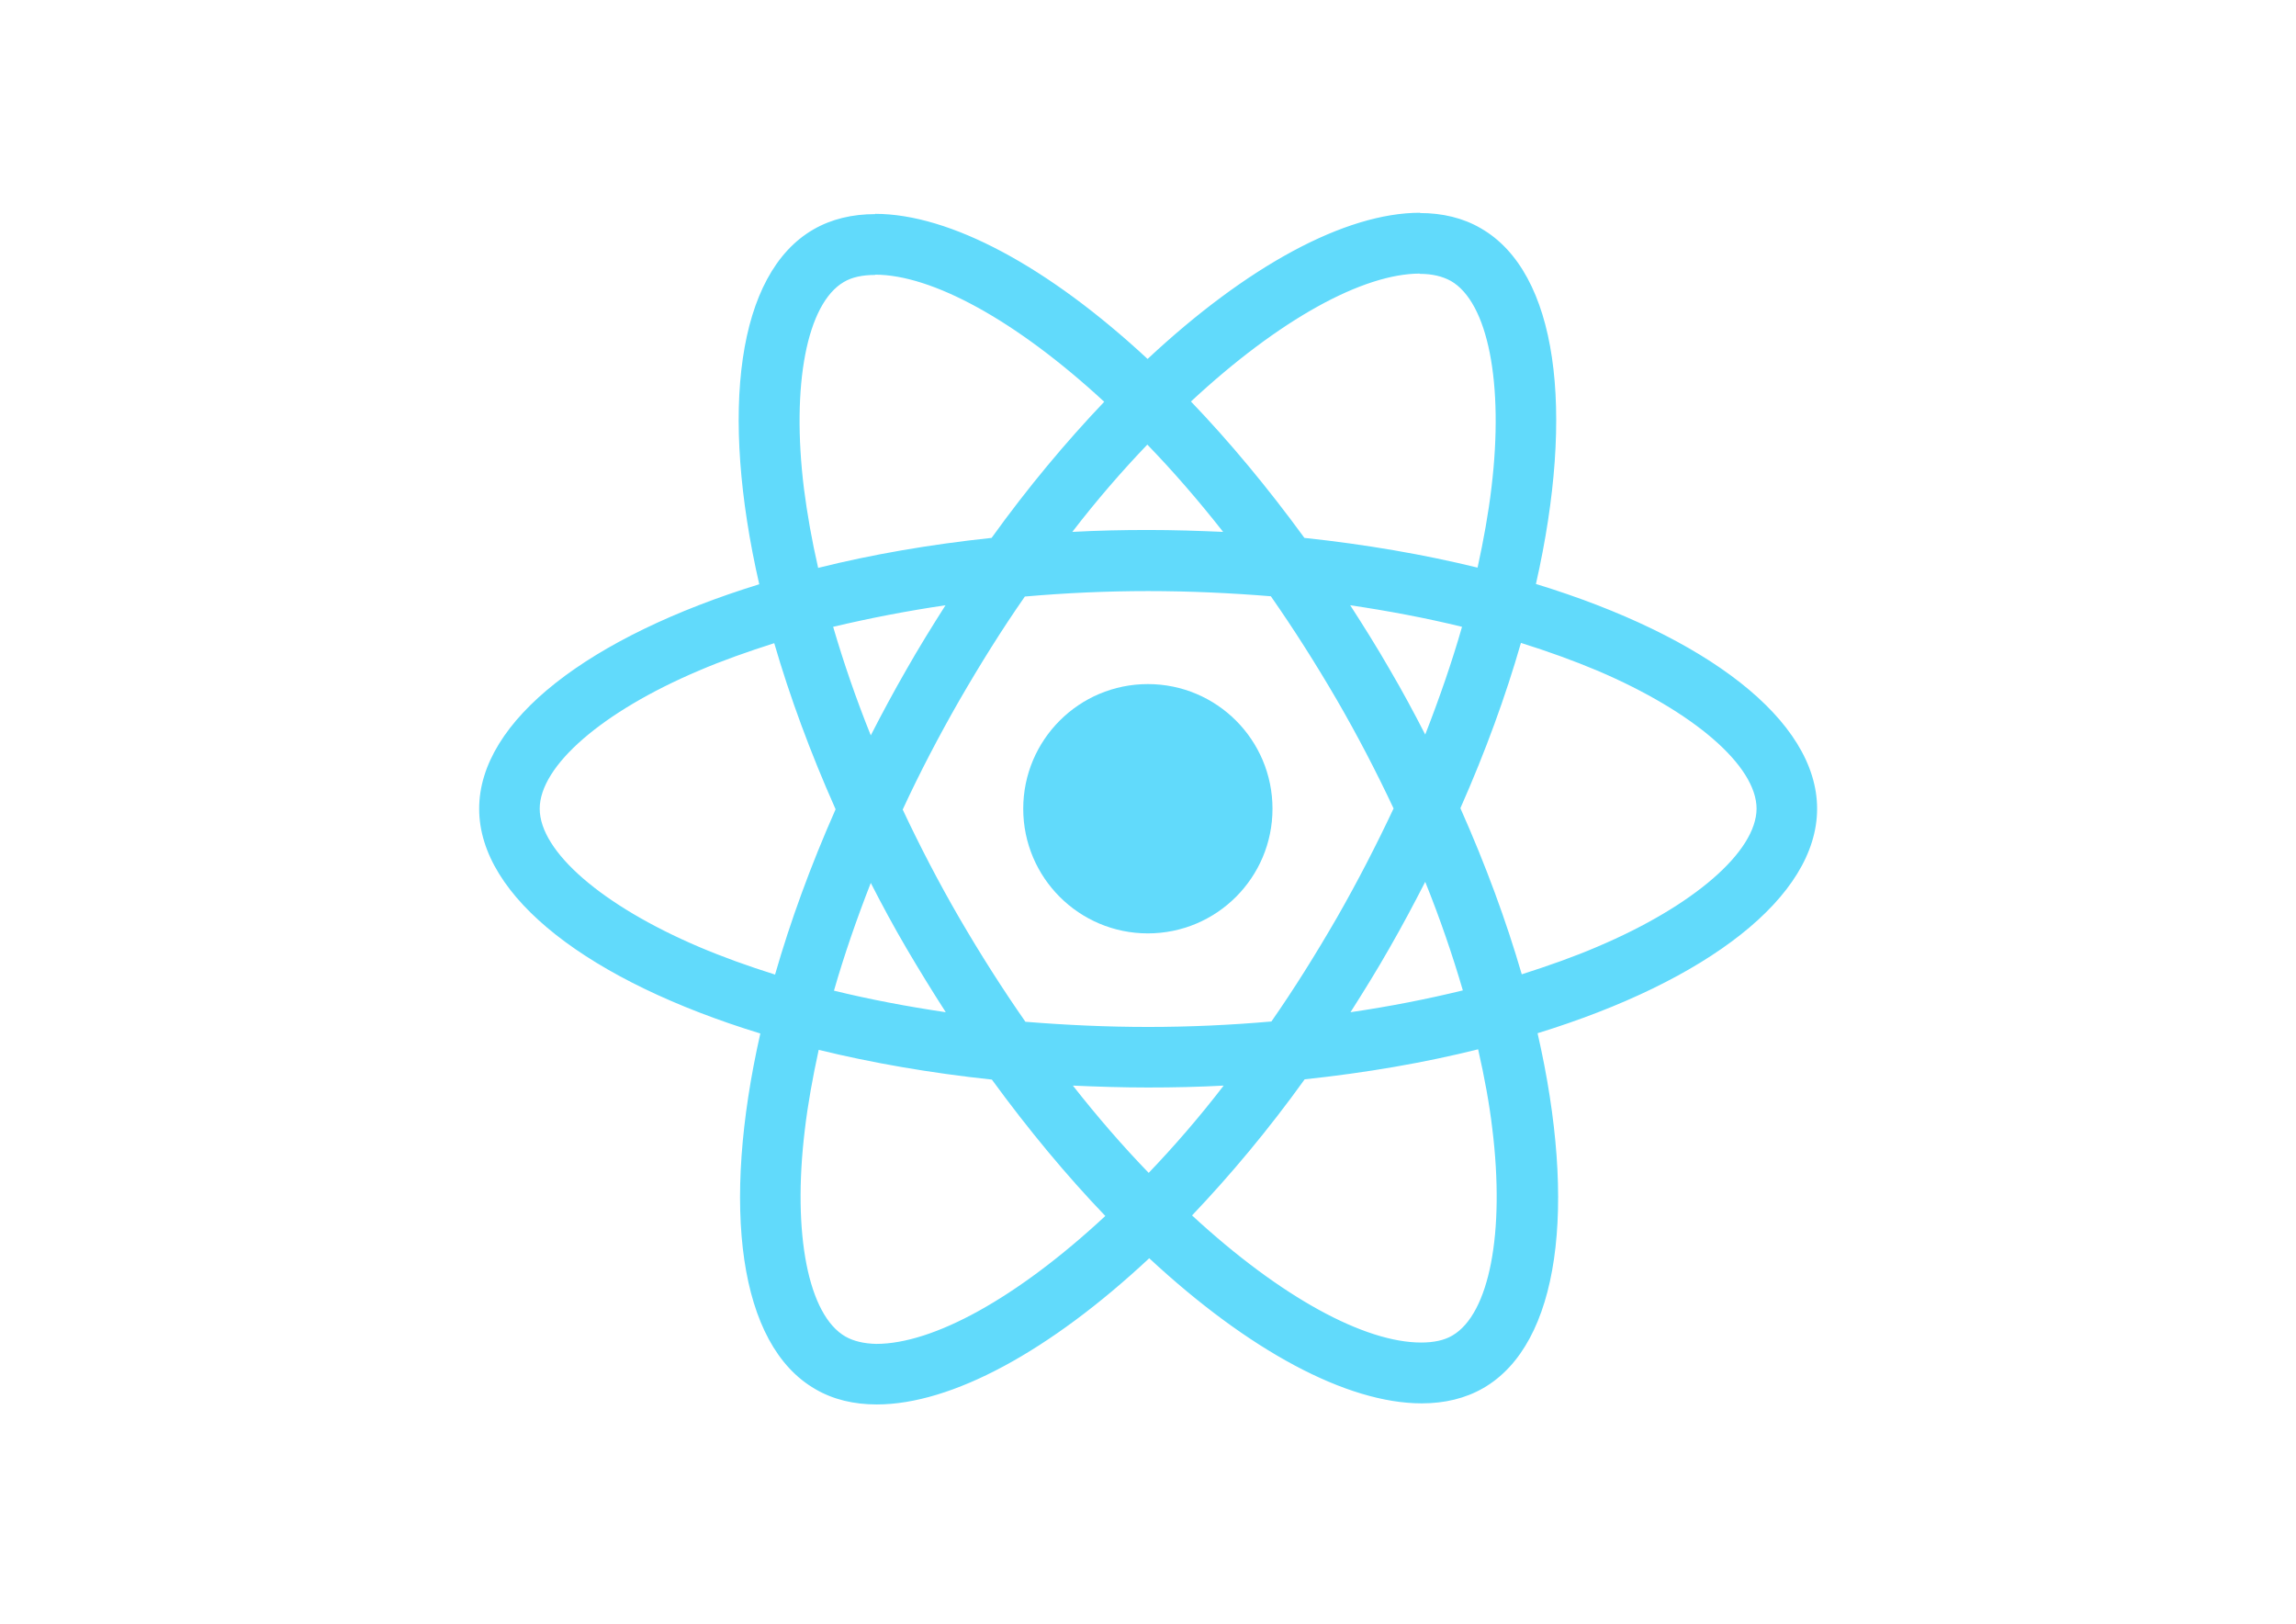
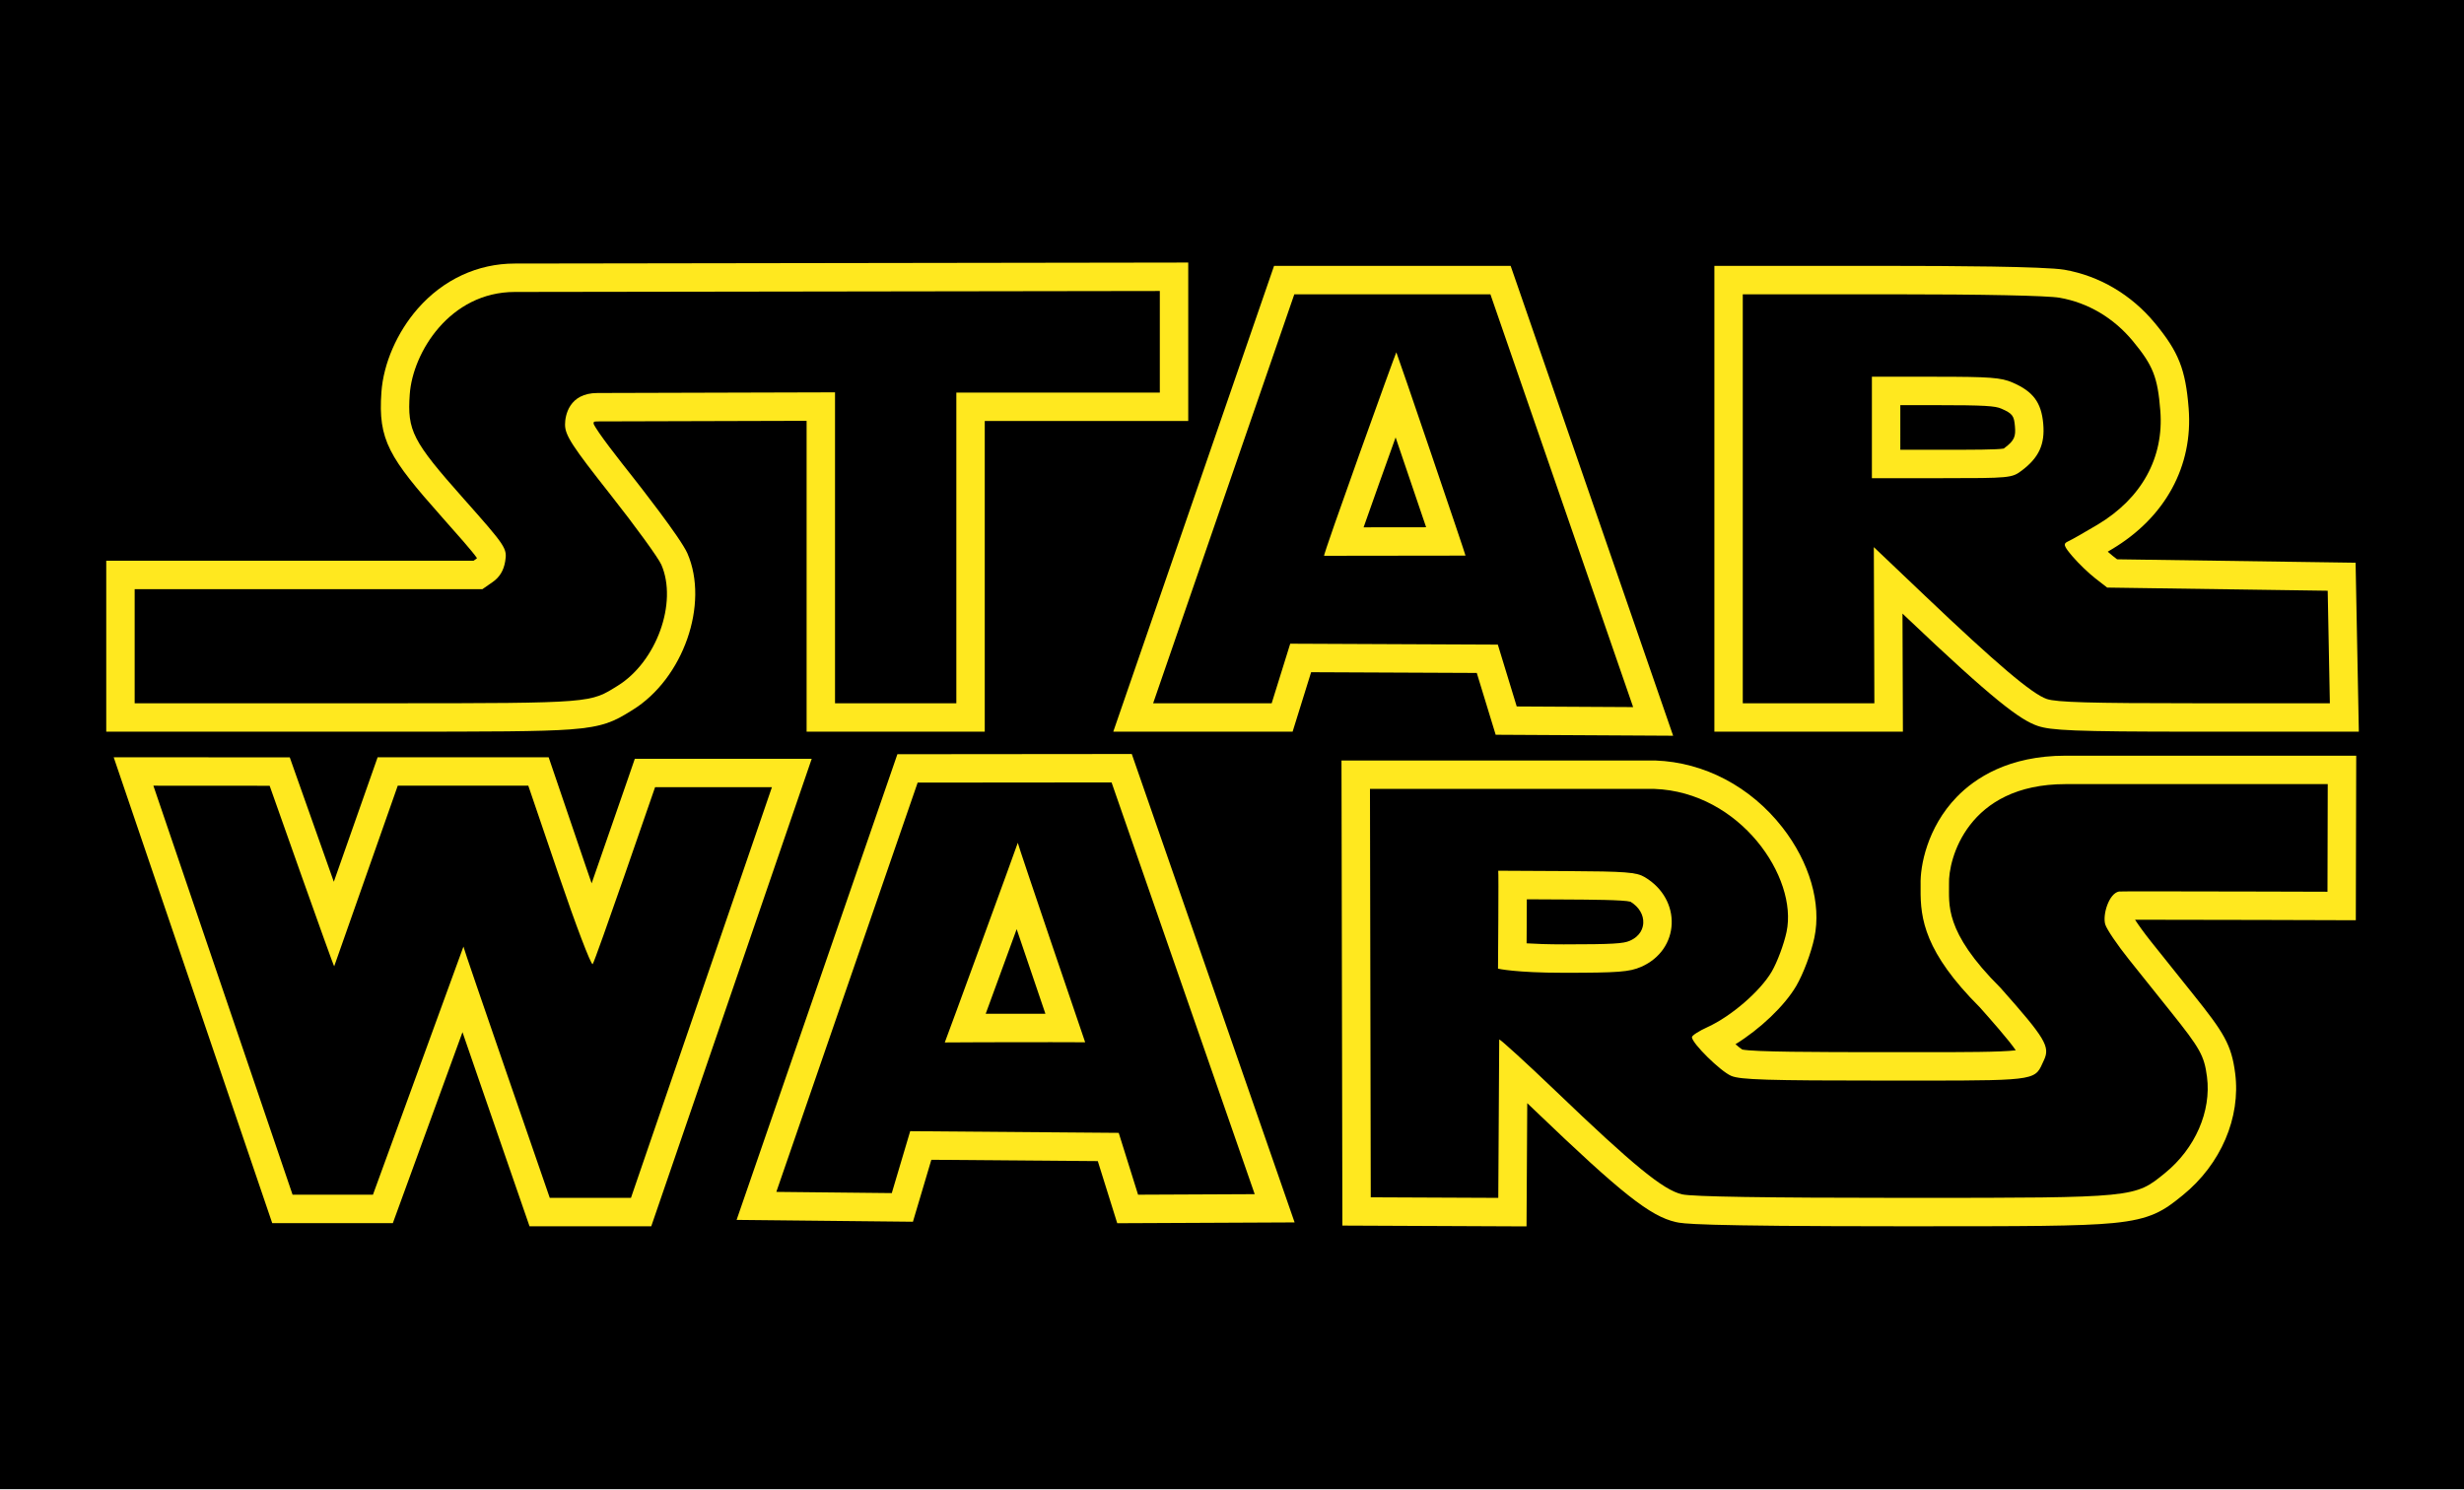
- <svg xmlns="http://www.w3.org/2000/svg" viewBox="0 0 841.9 595.3">
-   <g fill="#61DAFB">
-     <path d="M666.3 296.5c0-32.5-40.7-63.3-103.1-82.4 14.4-63.6 8-114.2-20.2-130.4-6.5-3.8-14.1-5.6-22.4-5.6v22.3c4.6 0 8.3.9 11.4 2.6 13.6 7.8 19.5 37.5 14.9 75.7-1.1 9.4-2.9 19.3-5.1 29.4-19.6-4.8-41-8.5-63.5-10.9-13.5-18.5-27.5-35.3-41.6-50 32.6-30.3 63.2-46.9 84-46.9V78c-27.5 0-63.5 19.6-99.9 53.6-36.4-33.8-72.4-53.2-99.9-53.2v22.3c20.7 0 51.4 16.5 84 46.6-14 14.7-28 31.4-41.3 49.9-22.6 2.4-44 6.1-63.6 11-2.3-10-4-19.7-5.2-29-4.7-38.2 1.1-67.9 14.6-75.8 3-1.8 6.9-2.6 11.5-2.6V78.5c-8.4 0-16 1.8-22.6 5.6-28.1 16.2-34.4 66.7-19.9 130.1-62.2 19.2-102.7 49.9-102.7 82.3 0 32.5 40.7 63.3 103.1 82.4-14.4 63.6-8 114.2 20.2 130.4 6.5 3.8 14.1 5.6 22.5 5.6 27.5 0 63.5-19.6 99.9-53.6 36.4 33.8 72.4 53.2 99.9 53.2 8.4 0 16-1.8 22.6-5.6 28.1-16.2 34.4-66.7 19.9-130.1 62-19.1 102.5-49.9 102.5-82.3zm-130.2-66.7c-3.7 12.9-8.3 26.2-13.5 39.5-4.1-8-8.4-16-13.1-24-4.6-8-9.5-15.8-14.4-23.4 14.2 2.1 27.9 4.7 41 7.9zm-45.8 106.5c-7.8 13.5-15.8 26.3-24.1 38.2-14.9 1.3-30 2-45.2 2-15.1 0-30.2-.7-45-1.9-8.3-11.9-16.4-24.6-24.2-38-7.6-13.1-14.5-26.4-20.8-39.8 6.2-13.4 13.2-26.8 20.7-39.9 7.8-13.5 15.8-26.3 24.1-38.2 14.9-1.3 30-2 45.2-2 15.1 0 30.2.7 45 1.9 8.3 11.9 16.4 24.6 24.2 38 7.6 13.1 14.5 26.4 20.8 39.8-6.3 13.4-13.2 26.8-20.7 39.9zm32.3-13c5.4 13.4 10 26.8 13.8 39.8-13.1 3.2-26.9 5.9-41.2 8 4.9-7.7 9.8-15.6 14.4-23.7 4.6-8 8.9-16.1 13-24.1zM421.2 430c-9.3-9.6-18.6-20.3-27.8-32 9 .4 18.2.7 27.5.7 9.4 0 18.7-.2 27.8-.7-9 11.7-18.3 22.4-27.5 32zm-74.4-58.9c-14.2-2.1-27.9-4.7-41-7.9 3.7-12.9 8.3-26.2 13.5-39.5 4.1 8 8.4 16 13.1 24 4.7 8 9.5 15.8 14.4 23.4zM420.7 163c9.3 9.6 18.6 20.3 27.8 32-9-.4-18.2-.7-27.5-.7-9.4 0-18.7.2-27.8.7 9-11.7 18.3-22.4 27.5-32zm-74 58.9c-4.9 7.7-9.8 15.6-14.4 23.7-4.6 8-8.9 16-13 24-5.4-13.4-10-26.8-13.8-39.8 13.1-3.1 26.9-5.8 41.2-7.9zm-90.5 125.2c-35.4-15.1-58.3-34.9-58.3-50.6 0-15.7 22.9-35.6 58.3-50.6 8.6-3.7 18-7 27.7-10.1 5.7 19.6 13.2 40 22.5 60.9-9.2 20.8-16.6 41.1-22.2 60.6-9.9-3.1-19.3-6.5-28-10.2zM310 490c-13.6-7.8-19.5-37.5-14.9-75.7 1.1-9.4 2.9-19.3 5.1-29.4 19.6 4.8 41 8.5 63.5 10.9 13.5 18.5 27.5 35.3 41.6 50-32.6 30.3-63.2 46.9-84 46.9-4.5-.1-8.3-1-11.3-2.7zm237.2-76.2c4.7 38.2-1.1 67.9-14.6 75.8-3 1.8-6.9 2.6-11.5 2.6-20.7 0-51.4-16.5-84-46.6 14-14.7 28-31.4 41.3-49.9 22.6-2.4 44-6.1 63.6-11 2.3 10.1 4.1 19.8 5.2 29.1zm38.5-66.7c-8.6 3.7-18 7-27.7 10.1-5.7-19.6-13.2-40-22.5-60.9 9.2-20.8 16.6-41.1 22.2-60.6 9.9 3.1 19.3 6.5 28.1 10.2 35.4 15.1 58.3 34.9 58.3 50.6-.1 15.7-23 35.6-58.4 50.6zM320.8 78.4z" />
-     <circle cx="420.9" cy="296.5" r="45.7" />
-     <path d="M520.5 78.1z" />
+ <svg xmlns="http://www.w3.org/2000/svg" version="1.0" id="Layer_1" x="0px" y="0px" width="693.615px" height="419.375px" viewBox="0 0 693.615 419.375" enable-background="new 0 0 693.615 419.375" xml:space="preserve">
+   <g id="Layer_3">
+     <rect x="-6.084" y="-3.711" width="700.465" height="422.979" />
+   </g>
+   <g id="Layer_2">
+     <g>
+       <path fill="#FFE81F" d="M148.718,221.207l8.67,25.461c4.691,13.768,8.879,24.779,9.425,24.779c0.009,0,0.017-0.004,0.024-0.01    c0.6-0.53,17.57-49.811,17.57-49.811h32.89l-39.68,115.619h-22.86c0,0-24.4-70.471-24.3-70.739l-25.47,69.851h-22.63    l-39.18-115.15l32.73,0.021c0,0,17.929,50.821,18.168,50.821c0.001,0,0.001-0.001,0.002-0.002l17.89-50.841H148.718 M32.003,213.2    l3.601,10.584l39.18,115.149l1.845,5.424h5.729h22.63h5.598l1.918-5.26l17.685-48.5c1.524,4.434,3.171,9.213,4.818,13.988    c6.089,17.655,12.191,35.277,12.191,35.277l1.864,5.383h5.696h22.86h5.712l1.854-5.403l39.68-115.618l3.637-10.598h-11.204h-32.89    h-5.706l-1.858,5.396c-2.974,8.635-6.921,20.031-10.296,29.676c-0.509-1.463-1.039-3.001-1.587-4.611l-8.669-25.46l-1.846-5.421    h-5.727h-36.75h-5.666l-1.881,5.345l-10.453,29.706c-3.453-9.706-7.456-21.017-10.516-29.691l-1.882-5.334l-5.657-0.004    l-32.73-0.021L32.003,213.2L32.003,213.2z" />
+     </g>
+     <g>
+       <path fill="#FFE81F" d="M655.258,220.758l-0.075,30.305c0,0-32.643-0.109-49.239-0.109c-5.521,0-9.266,0.013-9.444,0.045    c-2.86,0.521-4.681,6.602-3.87,9.271c0.399,1.35,3.391,5.76,6.63,9.81c3.229,4.051,8.54,10.681,11.78,14.729    c8.319,10.381,9.46,12.43,10.229,18.391c1.25,9.681-3.329,20.16-11.829,27.07c-8.518,6.93-8.145,6.979-71.383,6.979    c-0.916,0-1.835,0-2.777,0c-38.46-0.01-58.8-0.329-61.761-0.989c-5.26-1.19-13.64-8.03-35.79-29.28    c-7.967-7.636-15.309-14.322-15.686-14.324c-0.01,0-0.015,0.006-0.015,0.016l-0.261,44.579l-35.899-0.159l-0.221-114.98h45.271    h34.79c24.13,0.871,40.46,24.91,37.21,40.24c-0.74,3.479-2.62,8.521-4.181,11.2c-3.21,5.5-11.38,12.56-18.011,15.591    c-2.449,1.108-4.449,2.398-4.449,2.858c0,1.71,8.061,9.649,11.08,10.91c2.579,1.079,10.09,1.319,43.21,1.319    c3.882,0,7.408,0.002,10.608,0.002c33.293,0,31.618-0.24,34.19-5.741c1.801-3.83,0.431-6.12-12.239-20.39    c-16.051-15.971-14.37-23.621-14.48-29.271c-0.229-6.77,5.102-28.069,32.812-28.069L655.258,220.758 M440.188,273.878    c15.37,0,18.49-0.239,21.761-1.66c11.04-4.8,11.63-18.979,1.04-25.271c-2.319-1.381-5.3-1.609-21.96-1.7l-19.279-0.101    c0.159,0.15-0.061,27.57-0.061,27.57S426.518,273.878,440.188,273.878 M663.277,212.758h-8.021h-73.8    c-16.032,0-25.515,6.328-30.646,11.637c-8.347,8.633-10.313,19.504-10.162,24.629c0.008,0.427,0.003,0.865-0.002,1.322    c-0.073,8.329,1.154,17.758,16.659,33.246c3.065,3.452,8.193,9.239,10.131,12.115c-4.238,0.521-14.98,0.521-26.262,0.521h-4.792    l-5.816-0.002c-19.904,0-36.688-0.057-40.128-0.736c-0.481-0.314-1.156-0.854-1.898-1.498c6.877-4.235,13.83-10.799,17.104-16.412    c1.987-3.413,4.178-9.243,5.098-13.568c2.04-9.625-1.325-21.236-9.001-31.068c-8.956-11.471-21.985-18.334-35.746-18.83    l-0.145-0.006h-0.145h-34.79h-45.271h-8.016l0.016,8.017l0.221,114.979l0.016,7.949l7.949,0.035l35.899,0.159l7.988,0.035    l0.047-7.988l0.155-26.706c0.733,0.696,1.491,1.419,2.269,2.165c24.227,23.24,32.359,29.679,39.562,31.308    c1.979,0.441,5.253,1.172,63.523,1.188h2.779c31.546,0,47.38,0,56.799-0.91c10.789-1.043,14.259-3.49,19.461-7.725l0.173-0.141    c10.685-8.687,16.323-21.83,14.715-34.3c-1.048-8.11-3.194-11.479-11.922-22.368l-2.594-3.24    c-3.04-3.799-6.713-8.387-9.175-11.475c-1.986-2.484-3.546-4.689-4.487-6.133c1.236-0.003,2.841-0.005,4.918-0.005    c16.395,0,48.887,0.108,49.213,0.11l8.008,0.026l0.02-8.008l0.075-30.306L663.277,212.758L663.277,212.758z M429.739,265.586    c0.013-2.021,0.025-4.287,0.038-6.557c0.01-2,0.019-4.004,0.022-5.84l11.187,0.058c6.429,0.035,16.103,0.088,17.989,0.623    c2.407,1.461,3.75,3.72,3.604,6.06c-0.08,1.264-0.682,3.588-3.821,4.951c-1.75,0.76-4.54,0.997-18.57,0.997    C435.738,265.878,432.305,265.749,429.739,265.586L429.739,265.586z" />
+     </g>
+     <g>
+       <path fill="#FFE81F" d="M312.908,220.287l40.29,115.92l-32.83,0.15l-5.45-17.41l-58.7-0.471l-5.18,17.431l-32.5-0.341    l39.78-115.229L312.908,220.287 M286.507,237.283c-0.083,0.333-5.144,14.219-10.222,28.104c-5.12,14-10.257,28-10.328,28.109    c0,0.001-0.001,0.001,0,0.001l0,0c0,0,0,0,0-0.001c0.136-0.04,18.316-0.08,29.968-0.08c5.453,0,9.475,0.009,9.55,0.029    c0.001,0.004,0.001,0.005,0.001,0.005s0-0.001,0-0.003c0,0,0,0-0.001-0.002C305.271,292.916,286.566,237.959,286.507,237.283    c0.001-0.004,0.001-0.006,0.001-0.006l0,0C286.507,237.277,286.507,237.279,286.507,237.283 M318.595,212.282l-5.693,0.005    l-54.59,0.051l-5.696,0.005l-1.859,5.386l-39.78,115.229l-3.623,10.494l11.102,0.115l32.5,0.341l6.033,0.063l1.719-5.782    l3.466-11.662l46.854,0.375l3.708,11.848l1.765,5.638l5.907-0.026l32.829-0.15l11.195-0.052l-3.676-10.574l-40.29-115.92    L318.595,212.282L318.595,212.282z M277.472,285.424c1.515-4.129,3.556-9.71,6.327-17.289c0.869-2.376,1.664-4.551,2.393-6.545    c0.663,1.956,1.385,4.084,2.169,6.398c0.646,1.906,3.485,10.27,5.92,17.428C287.041,285.416,281.591,285.417,277.472,285.424    L277.472,285.424z" />
+     </g>
+     <g>
+       <path fill="#FFE81F" d="M326.488,81.928v28.6h-57.28v87.47h-34.15v-87.54l-66.86,0.19c-8.06,0-9.14,6.42-9.14,8.88    c0,3.02,1.97,6.04,12.79,19.74c7.02,8.9,13.47,17.78,14.32,19.72c4.64,10.68-1.36,27.32-12.29,34.08    c-7.79,4.813-6.459,4.931-64.308,4.931c-2.974,0-6.096,0-9.392,0h-62.27v-32.13h97.9l2.89-2.01c1.95-1.36,3.08-3.23,3.51-5.79    c0.6-3.68,0.29-4.16-11.8-17.78c-14.29-16.1-15.8-19.04-15.06-29.32c0.84-11.73,11.3-28.77,29.58-28.77L326.488,81.928     M334.488,73.916l-8.013,0.012l-181.56,0.27c-10.458,0-20.171,4.518-27.342,12.722c-5.814,6.652-9.63,15.429-10.206,23.477    c-0.973,13.511,2.137,18.393,17.056,35.202c4.33,4.877,8.447,9.516,9.821,11.486c-0.022,0.079-0.042,0.13-0.054,0.159    c-0.015,0.012-0.038,0.03-0.07,0.052l-0.822,0.572H37.908h-8v8v32.13v8h8h62.27h4.937h4.455c28.522,0,42.6-0.027,50.894-0.635    c9.49-0.695,12.518-2.323,17.054-5.14l0.566-0.351c14.262-8.821,21.612-29.827,15.422-44.074    c-1.91-4.358-14.003-19.746-15.376-21.486c-3.796-4.807-10.062-12.74-11.054-15.036c0.024-0.193,0.071-0.393,0.121-0.532    c0.165-0.042,0.481-0.098,1.001-0.098l58.86-0.167v79.517v8h8h34.15h8v-8v-79.47h49.28h8v-8v-28.6V73.916L334.488,73.916z" />
+     </g>
+     <g>
+       <path fill="#FFE81F" d="M419.548,82.857l40.18,116.22l-32.77-0.18l-5.32-17.41l-58.439-0.26l-5.221,16.77h-33.369l39.739-115.14    H419.548 M372.737,156.478l39.801-0.05c0.001,0,0.001,0.001,0.001,0.001c0.136,0-19.342-57.201-19.472-57.241l0,0    C392.925,99.183,372.288,156.478,372.737,156.478 M425.247,74.857h-5.699h-55.2h-5.701l-1.86,5.39l-39.74,115.141l-3.662,10.61    h11.225h33.37h5.889l1.75-5.623l3.461-11.121l46.632,0.207l3.599,11.774l1.721,5.629l5.887,0.033l32.77,0.18l11.297,0.062    l-3.691-10.676l-40.18-116.22L425.247,74.857L425.247,74.857z M383.851,148.464c2.468-7.027,5.904-16.657,9.014-25.312    c2.948,8.644,6.209,18.245,8.588,25.29L383.851,148.464L383.851,148.464z" />
+     </g>
+     <g>
+       <path fill="#FFE81F" d="M532.396,82.857c25.921,0,43.91,0.37,47.37,0.97c8,1.39,15.23,5.66,20.65,12.22    c5.67,6.86,6.97,10.14,7.71,19.54c1.061,13.27-5.25,24.72-17.7,32.15c-3.63,2.17-7.359,4.28-8.29,4.7    c-1.43,0.65-1.239,1.27,1.32,4.27c1.649,1.93,4.51,4.68,6.35,6.11l3.36,2.61l62.08,0.89l0.609,31.68h-38.061    c-29.439,0-38.86-0.27-41.62-1.2c-4.13-1.4-14.069-9.82-34.271-29.04l-14.42-13.72l0.152,43.96h-37.043V82.857H532.396     M526.938,134.627h19.671c19.141,0,19.739-0.06,22.47-2.11c4.881-3.66,6.609-7.43,6.091-13.22c-0.53-5.97-2.83-9.08-8.601-11.58    c-3.25-1.42-6.381-1.65-21.721-1.65h-17.91V134.627 M532.396,74.857h-41.8h-8v8v115.14v8h8h37.043h8.028l-0.028-8.028    l-0.088-25.216l0.84,0.799c24.986,23.773,32.356,29.173,37.218,30.821c3.733,1.259,9.982,1.624,44.188,1.624h38.061h8.154    l-0.156-8.154l-0.609-31.68l-0.148-7.734l-7.734-0.111l-59.402-0.851l-1.245-0.967c-0.396-0.309-0.876-0.717-1.389-1.179    c0.446-0.264,0.854-0.507,1.207-0.717c15.003-8.953,22.866-23.407,21.569-39.653c-0.863-10.959-2.82-15.896-9.52-24    c-6.584-7.969-15.621-13.298-25.447-15.005C575.678,74.999,548.257,74.857,532.396,74.857L532.396,74.857z M534.938,114.067h9.91    c14.027,0,16.806,0.233,18.518,0.981c3.25,1.408,3.58,2.091,3.835,4.957c0.256,2.848-0.097,3.994-2.922,6.112    c-0.093,0.069-0.164,0.123-0.223,0.166c-1.865,0.345-8.786,0.345-17.447,0.345h-11.67L534.938,114.067L534.938,114.067z" />
+     </g>
  </g>
</svg>
